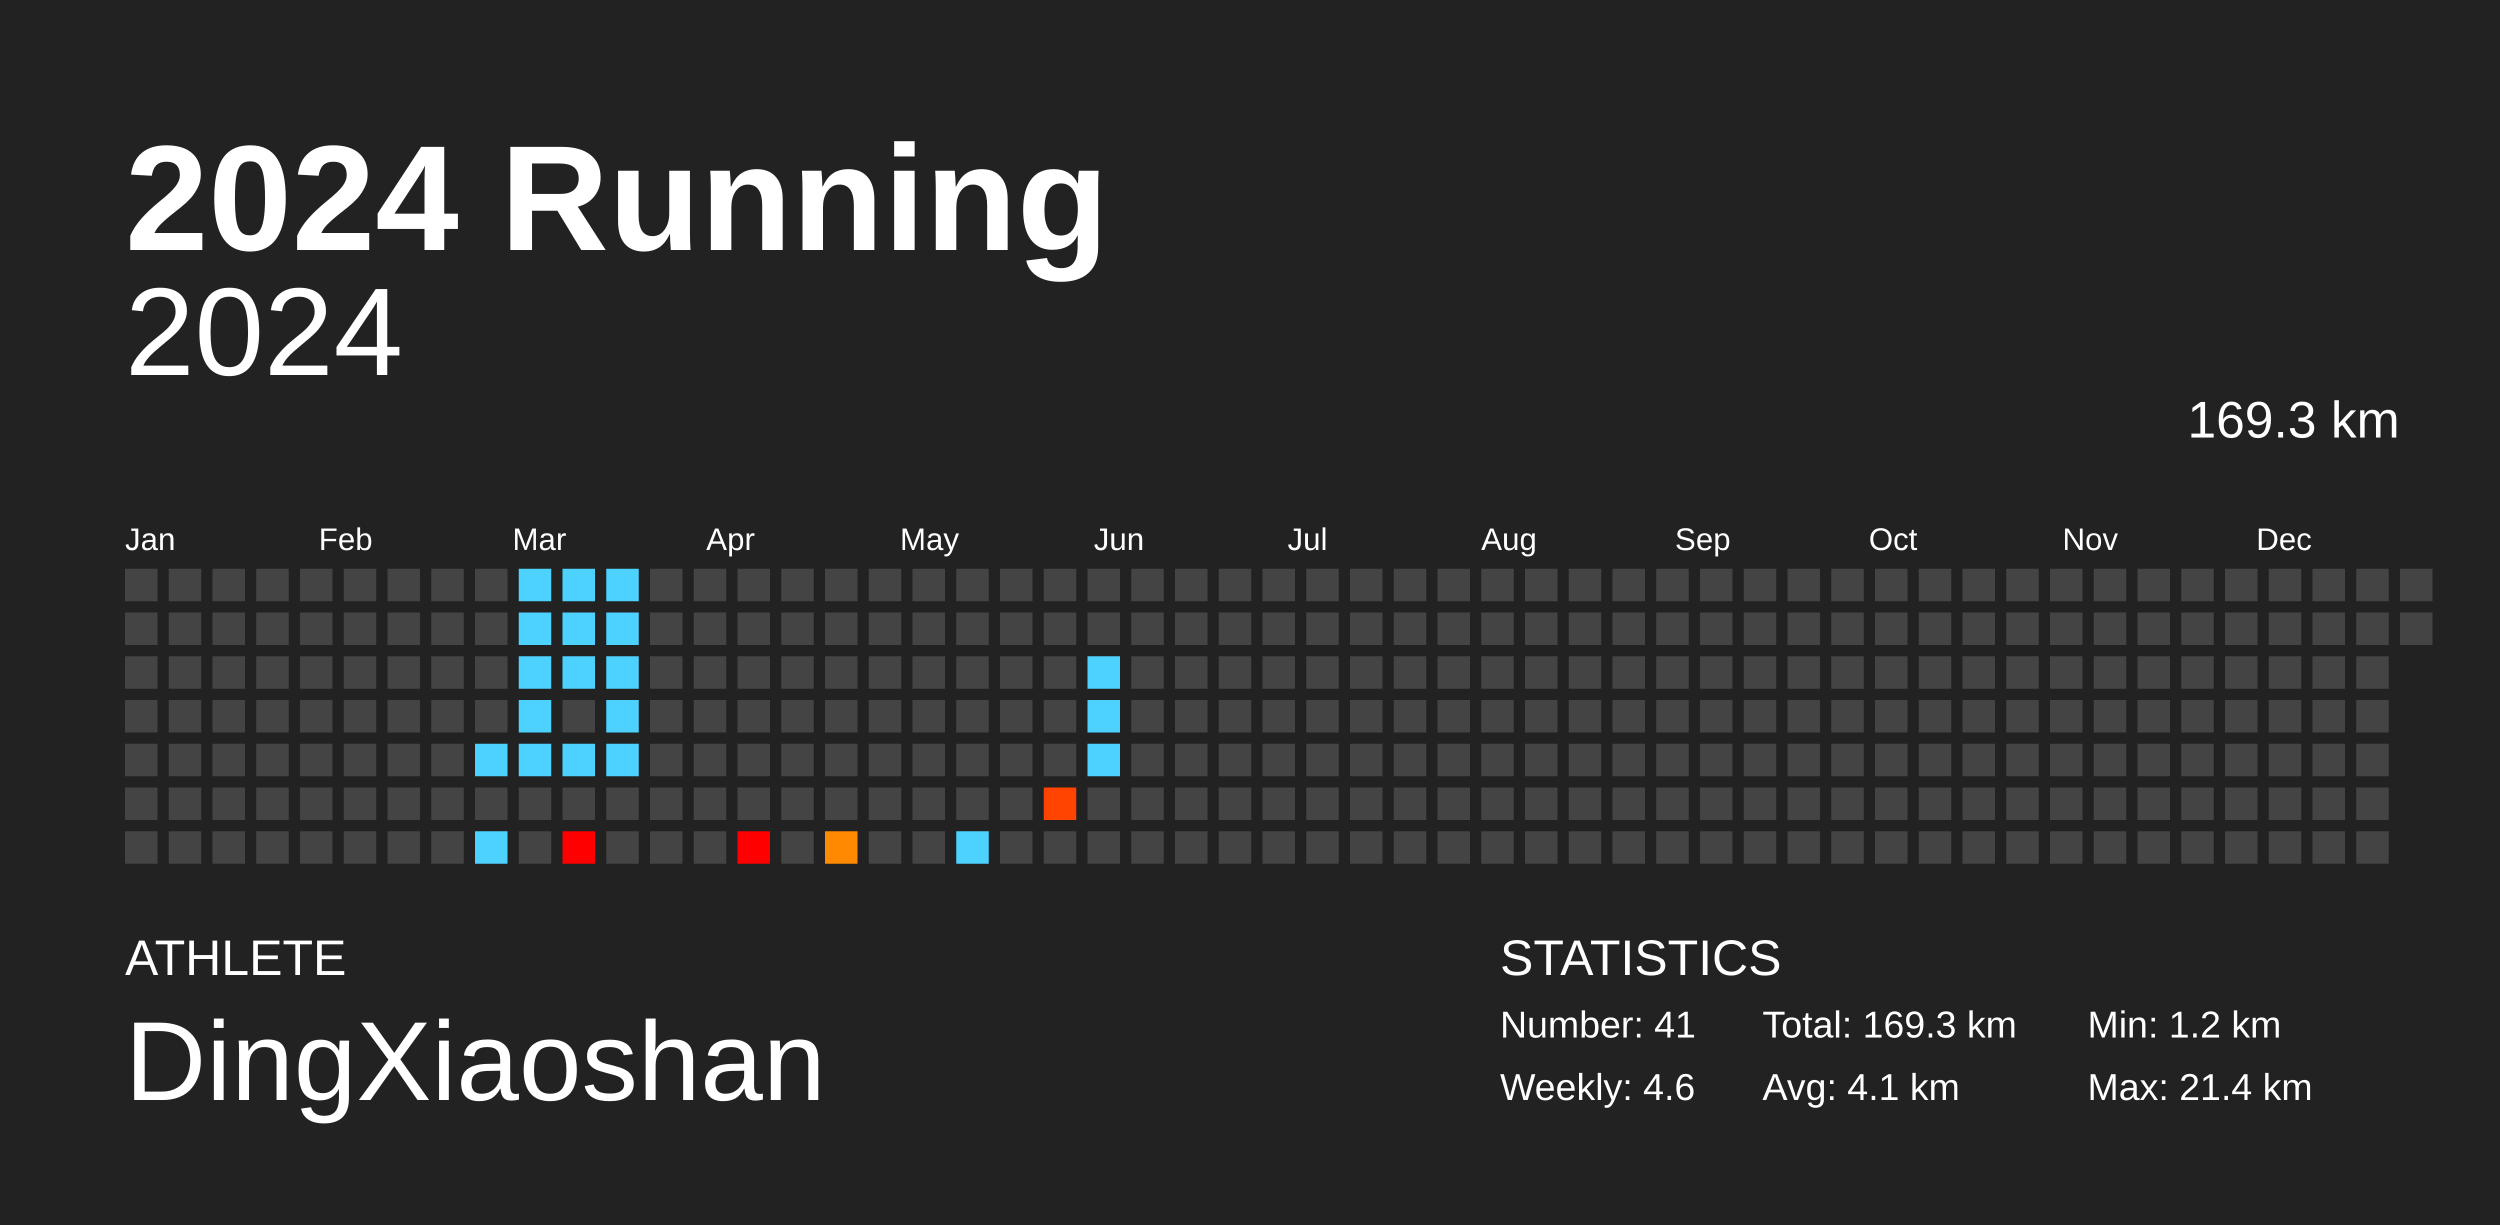
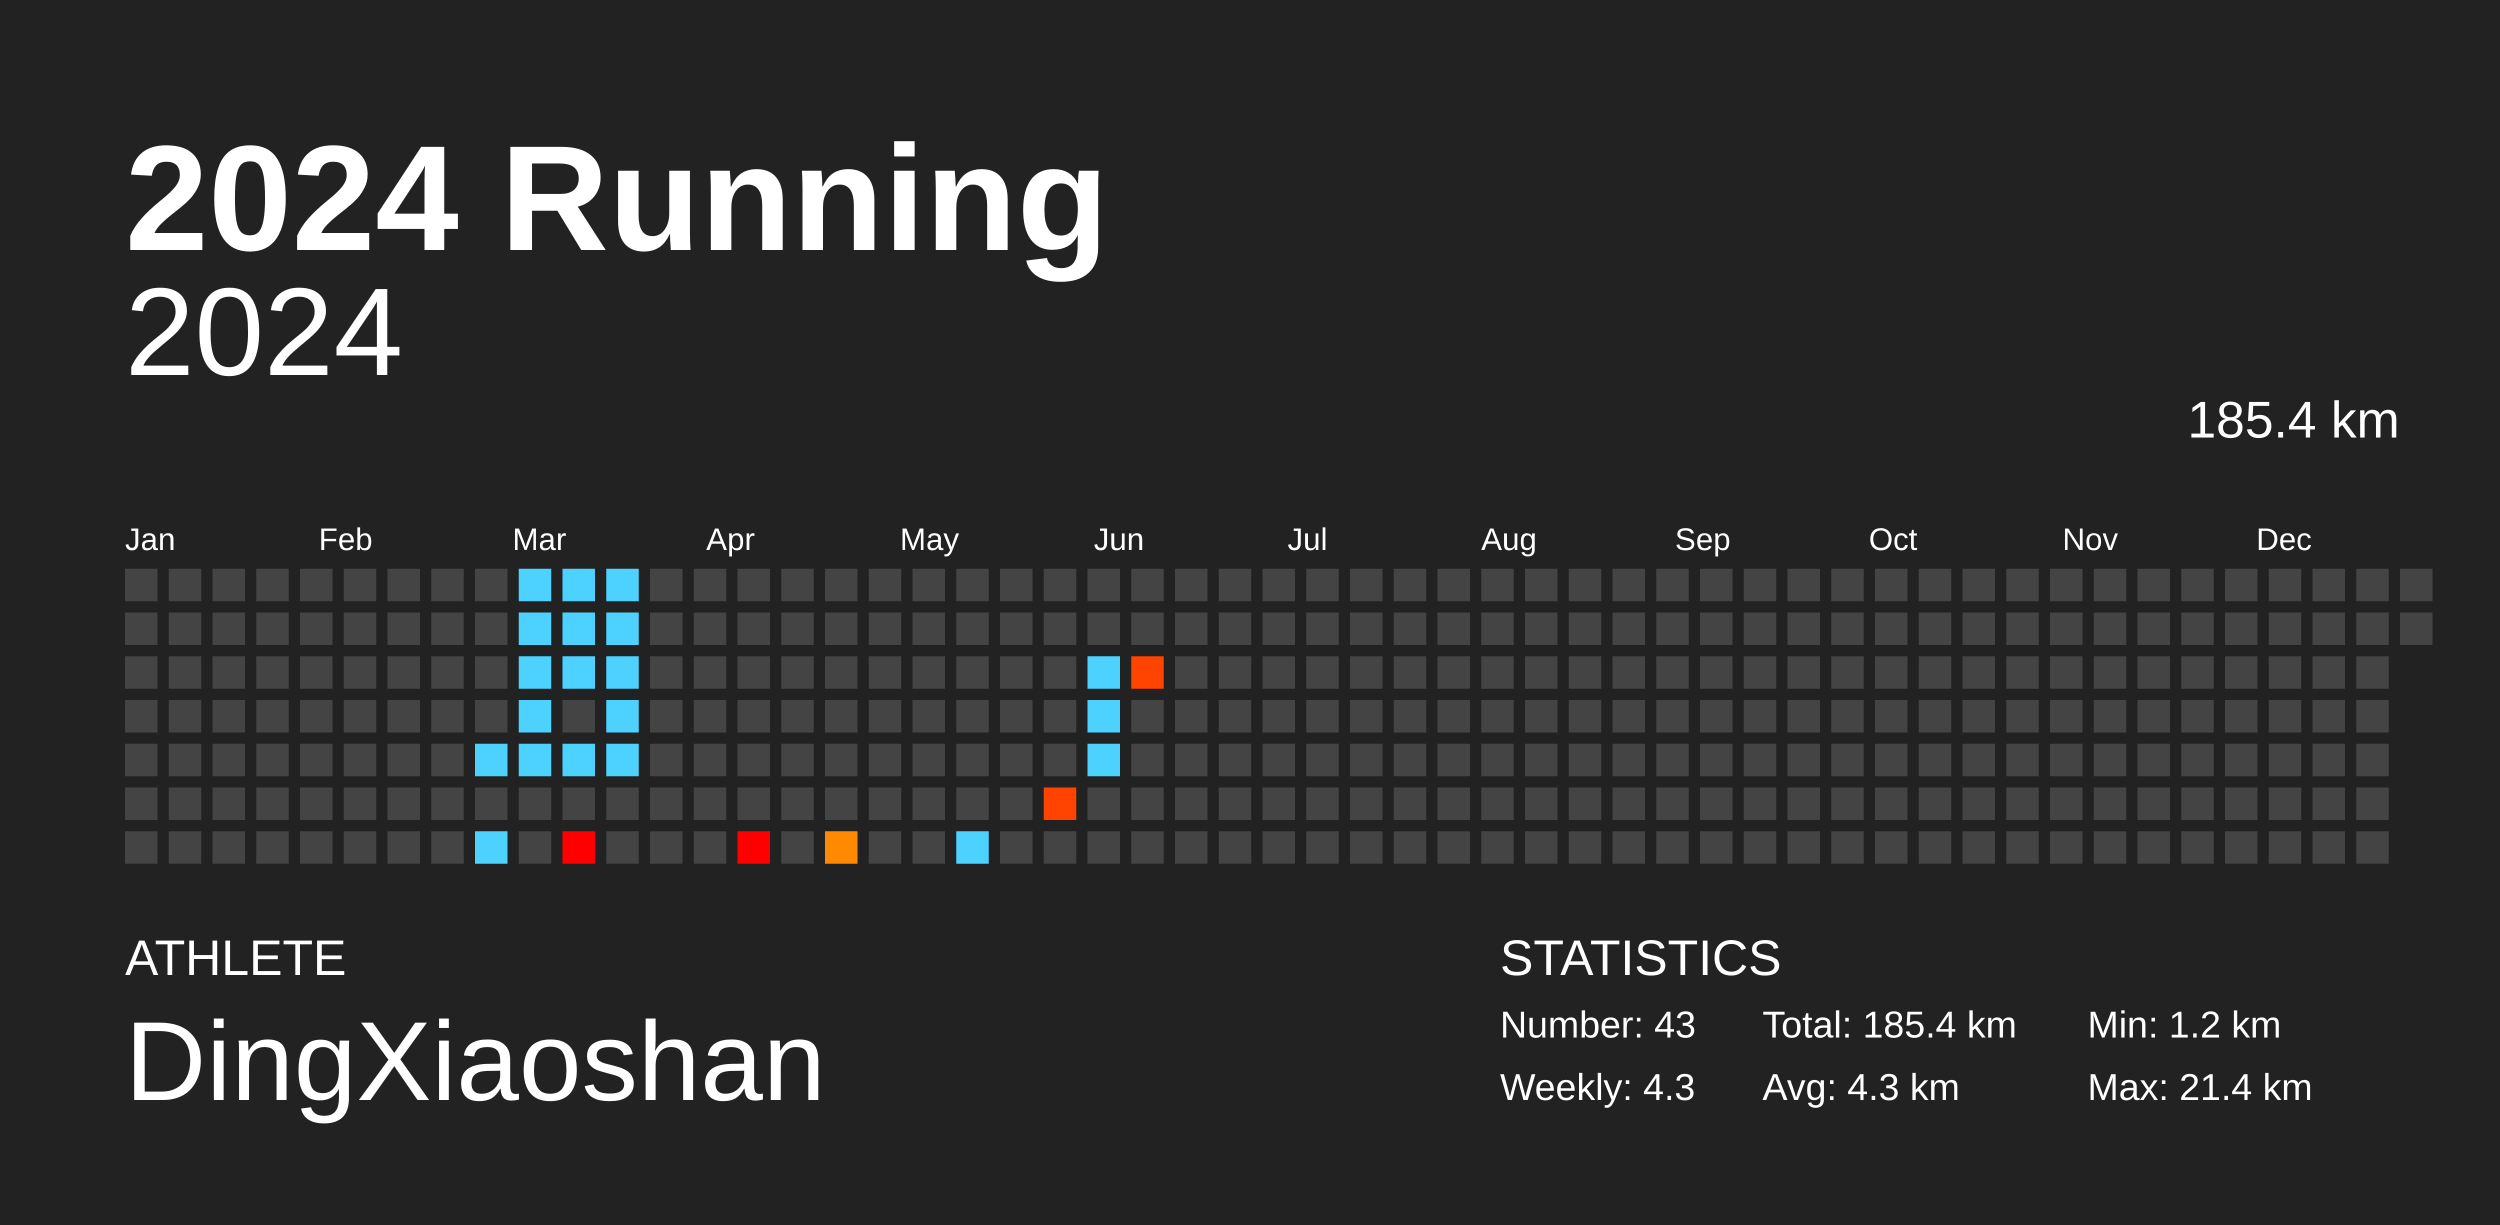
<svg xmlns="http://www.w3.org/2000/svg" baseProfile="full" height="98mm" version="1.1" viewBox="0,0,200,98" width="200mm">
  <defs />
  <rect fill="#222222" height="98" width="200" x="0" y="0" />
  <text fill="#FFFFFF" style="font-size:12px; font-family:Arial; font-weight:bold;" x="10" y="20">2024 Running</text>
  <text fill="#FFFFFF" style="font-size:4px; font-family:Arial" x="10" y="78">ATHLETE</text>
  <text fill="#FFFFFF" style="font-size:9px; font-family:Arial" x="10" y="88">DingXiaoshan</text>
  <text fill="#FFFFFF" style="font-size:4px; font-family:Arial" x="120" y="78">STATISTICS</text>
-   <text fill="#FFFFFF" style="font-size:3px; font-family:Arial" x="120" y="83">Number: 41</text>
-   <text fill="#FFFFFF" style="font-size:3px; font-family:Arial" x="120" y="88">Weekly: 4.6</text>
-   <text fill="#FFFFFF" style="font-size:3px; font-family:Arial" x="141" y="83">Total: 169.3 km</text>
-   <text fill="#FFFFFF" style="font-size:3px; font-family:Arial" x="141" y="88">Avg: 4.1 km</text>
+   <text fill="#FFFFFF" style="font-size:3px; font-family:Arial" x="120" y="83">Number: 43</text>
+   <text fill="#FFFFFF" style="font-size:3px; font-family:Arial" x="120" y="88">Weekly: 4.3</text>
+   <text fill="#FFFFFF" style="font-size:3px; font-family:Arial" x="141" y="83">Total: 185.4 km</text>
+   <text fill="#FFFFFF" style="font-size:3px; font-family:Arial" x="141" y="88">Avg: 4.3 km</text>
  <text fill="#FFFFFF" style="font-size:3px; font-family:Arial" x="167" y="83">Min: 1.2 km</text>
  <text fill="#FFFFFF" style="font-size:3px; font-family:Arial" x="167" y="88">Max: 21.4 km</text>
  <text alignment-baseline="hanging" fill="#FFFFFF" style="font-size:10.0px; font-family:Arial;" x="10" y="30">2024</text>
-   <text alignment-baseline="hanging" fill="#FFFFFF" style="font-size:4.125px; font-family:Arial;" x="175" y="35">169.3 km</text>
+   <text alignment-baseline="hanging" fill="#FFFFFF" style="font-size:4.125px; font-family:Arial;" x="175" y="35">185.4 km</text>
  <text fill="#FFFFFF" style="font-size:2.5px; font-family:Arial" x="10.0" y="44">Jan</text>
  <text fill="#FFFFFF" style="font-size:2.5px; font-family:Arial" x="25.5" y="44">Feb</text>
  <text fill="#FFFFFF" style="font-size:2.5px; font-family:Arial" x="41.0" y="44">Mar</text>
  <text fill="#FFFFFF" style="font-size:2.5px; font-family:Arial" x="56.5" y="44">Apr</text>
  <text fill="#FFFFFF" style="font-size:2.5px; font-family:Arial" x="72.0" y="44">May</text>
  <text fill="#FFFFFF" style="font-size:2.5px; font-family:Arial" x="87.5" y="44">Jun</text>
  <text fill="#FFFFFF" style="font-size:2.5px; font-family:Arial" x="103.0" y="44">Jul</text>
  <text fill="#FFFFFF" style="font-size:2.5px; font-family:Arial" x="118.5" y="44">Aug</text>
  <text fill="#FFFFFF" style="font-size:2.5px; font-family:Arial" x="134.0" y="44">Sep</text>
  <text fill="#FFFFFF" style="font-size:2.5px; font-family:Arial" x="149.5" y="44">Oct</text>
  <text fill="#FFFFFF" style="font-size:2.5px; font-family:Arial" x="165.0" y="44">Nov</text>
  <text fill="#FFFFFF" style="font-size:2.5px; font-family:Arial" x="180.5" y="44">Dec</text>
  <rect fill="#444444" height="2.6" width="2.6" x="10.0" y="45.5" />
  <rect fill="#444444" height="2.6" width="2.6" x="10.0" y="49.0" />
  <rect fill="#444444" height="2.6" width="2.6" x="10.0" y="52.5" />
  <rect fill="#444444" height="2.6" width="2.6" x="10.0" y="56.0" />
  <rect fill="#444444" height="2.6" width="2.6" x="10.0" y="59.5" />
  <rect fill="#444444" height="2.6" width="2.6" x="10.0" y="63.0" />
  <rect fill="#444444" height="2.6" width="2.6" x="10.0" y="66.5" />
  <rect fill="#444444" height="2.6" width="2.6" x="13.5" y="45.5" />
  <rect fill="#444444" height="2.6" width="2.6" x="13.5" y="49.0" />
  <rect fill="#444444" height="2.6" width="2.6" x="13.5" y="52.5" />
  <rect fill="#444444" height="2.6" width="2.6" x="13.5" y="56.0" />
  <rect fill="#444444" height="2.6" width="2.6" x="13.5" y="59.5" />
  <rect fill="#444444" height="2.6" width="2.6" x="13.5" y="63.0" />
  <rect fill="#444444" height="2.6" width="2.6" x="13.5" y="66.5" />
  <rect fill="#444444" height="2.6" width="2.6" x="17.0" y="45.5" />
  <rect fill="#444444" height="2.6" width="2.6" x="17.0" y="49.0" />
  <rect fill="#444444" height="2.6" width="2.6" x="17.0" y="52.5" />
  <rect fill="#444444" height="2.6" width="2.6" x="17.0" y="56.0" />
  <rect fill="#444444" height="2.6" width="2.6" x="17.0" y="59.5" />
  <rect fill="#444444" height="2.6" width="2.6" x="17.0" y="63.0" />
  <rect fill="#444444" height="2.6" width="2.6" x="17.0" y="66.5" />
  <rect fill="#444444" height="2.6" width="2.6" x="20.5" y="45.5" />
  <rect fill="#444444" height="2.6" width="2.6" x="20.5" y="49.0" />
  <rect fill="#444444" height="2.6" width="2.6" x="20.5" y="52.5" />
  <rect fill="#444444" height="2.6" width="2.6" x="20.5" y="56.0" />
  <rect fill="#444444" height="2.6" width="2.6" x="20.5" y="59.5" />
  <rect fill="#444444" height="2.6" width="2.6" x="20.5" y="63.0" />
  <rect fill="#444444" height="2.6" width="2.6" x="20.5" y="66.5" />
  <rect fill="#444444" height="2.6" width="2.6" x="24.0" y="45.5" />
  <rect fill="#444444" height="2.6" width="2.6" x="24.0" y="49.0" />
  <rect fill="#444444" height="2.6" width="2.6" x="24.0" y="52.5" />
  <rect fill="#444444" height="2.6" width="2.6" x="24.0" y="56.0" />
  <rect fill="#444444" height="2.6" width="2.6" x="24.0" y="59.5" />
  <rect fill="#444444" height="2.6" width="2.6" x="24.0" y="63.0" />
  <rect fill="#444444" height="2.6" width="2.6" x="24.0" y="66.5" />
  <rect fill="#444444" height="2.6" width="2.6" x="27.5" y="45.5" />
  <rect fill="#444444" height="2.6" width="2.6" x="27.5" y="49.0" />
  <rect fill="#444444" height="2.6" width="2.6" x="27.5" y="52.5" />
  <rect fill="#444444" height="2.6" width="2.6" x="27.5" y="56.0" />
  <rect fill="#444444" height="2.6" width="2.6" x="27.5" y="59.5" />
  <rect fill="#444444" height="2.6" width="2.6" x="27.5" y="63.0" />
  <rect fill="#444444" height="2.6" width="2.6" x="27.5" y="66.5" />
  <rect fill="#444444" height="2.6" width="2.6" x="31.0" y="45.5" />
  <rect fill="#444444" height="2.6" width="2.6" x="31.0" y="49.0" />
  <rect fill="#444444" height="2.6" width="2.6" x="31.0" y="52.5" />
  <rect fill="#444444" height="2.6" width="2.6" x="31.0" y="56.0" />
  <rect fill="#444444" height="2.6" width="2.6" x="31.0" y="59.5" />
  <rect fill="#444444" height="2.6" width="2.6" x="31.0" y="63.0" />
  <rect fill="#444444" height="2.6" width="2.6" x="31.0" y="66.5" />
  <rect fill="#444444" height="2.6" width="2.6" x="34.5" y="45.5" />
  <rect fill="#444444" height="2.6" width="2.6" x="34.5" y="49.0" />
  <rect fill="#444444" height="2.6" width="2.6" x="34.5" y="52.5" />
  <rect fill="#444444" height="2.6" width="2.6" x="34.5" y="56.0" />
  <rect fill="#444444" height="2.6" width="2.6" x="34.5" y="59.5" />
  <rect fill="#444444" height="2.6" width="2.6" x="34.5" y="63.0" />
  <rect fill="#444444" height="2.6" width="2.6" x="34.5" y="66.5" />
  <rect fill="#444444" height="2.6" width="2.6" x="38.0" y="45.5" />
  <rect fill="#444444" height="2.6" width="2.6" x="38.0" y="49.0" />
  <rect fill="#444444" height="2.6" width="2.6" x="38.0" y="52.5" />
  <rect fill="#444444" height="2.6" width="2.6" x="38.0" y="56.0" />
  <rect fill="#4dd2ff" height="2.6" width="2.6" x="38.0" y="59.5" />
  <rect fill="#444444" height="2.6" width="2.6" x="38.0" y="63.0" />
  <rect fill="#4dd2ff" height="2.6" width="2.6" x="38.0" y="66.5" />
  <rect fill="#4dd2ff" height="2.6" width="2.6" x="41.5" y="45.5" />
  <rect fill="#4dd2ff" height="2.6" width="2.6" x="41.5" y="49.0" />
  <rect fill="#4dd2ff" height="2.6" width="2.6" x="41.5" y="52.5" />
  <rect fill="#4dd2ff" height="2.6" width="2.6" x="41.5" y="56.0" />
  <rect fill="#4dd2ff" height="2.6" width="2.6" x="41.5" y="59.5" />
  <rect fill="#444444" height="2.6" width="2.6" x="41.5" y="63.0" />
  <rect fill="#444444" height="2.6" width="2.6" x="41.5" y="66.5" />
  <rect fill="#4dd2ff" height="2.6" width="2.6" x="45.0" y="45.5" />
  <rect fill="#4dd2ff" height="2.6" width="2.6" x="45.0" y="49.0" />
  <rect fill="#4dd2ff" height="2.6" width="2.6" x="45.0" y="52.5" />
  <rect fill="#444444" height="2.6" width="2.6" x="45.0" y="56.0" />
  <rect fill="#4dd2ff" height="2.6" width="2.6" x="45.0" y="59.5" />
  <rect fill="#444444" height="2.6" width="2.6" x="45.0" y="63.0" />
  <rect fill="red" height="2.6" width="2.6" x="45.0" y="66.5" />
  <rect fill="#4dd2ff" height="2.6" width="2.6" x="48.5" y="45.5" />
  <rect fill="#4dd2ff" height="2.6" width="2.6" x="48.5" y="49.0" />
  <rect fill="#4dd2ff" height="2.6" width="2.6" x="48.5" y="52.5" />
  <rect fill="#4dd2ff" height="2.6" width="2.6" x="48.5" y="56.0" />
  <rect fill="#4dd2ff" height="2.6" width="2.6" x="48.5" y="59.5" />
  <rect fill="#444444" height="2.6" width="2.6" x="48.5" y="63.0" />
  <rect fill="#444444" height="2.6" width="2.6" x="48.5" y="66.5" />
  <rect fill="#444444" height="2.6" width="2.6" x="52.0" y="45.5" />
  <rect fill="#444444" height="2.6" width="2.6" x="52.0" y="49.0" />
  <rect fill="#444444" height="2.6" width="2.6" x="52.0" y="52.5" />
  <rect fill="#444444" height="2.6" width="2.6" x="52.0" y="56.0" />
  <rect fill="#444444" height="2.6" width="2.6" x="52.0" y="59.5" />
  <rect fill="#444444" height="2.6" width="2.6" x="52.0" y="63.0" />
  <rect fill="#444444" height="2.6" width="2.6" x="52.0" y="66.5" />
  <rect fill="#444444" height="2.6" width="2.6" x="55.5" y="45.5" />
  <rect fill="#444444" height="2.6" width="2.6" x="55.5" y="49.0" />
  <rect fill="#444444" height="2.6" width="2.6" x="55.5" y="52.5" />
  <rect fill="#444444" height="2.6" width="2.6" x="55.5" y="56.0" />
  <rect fill="#444444" height="2.6" width="2.6" x="55.5" y="59.5" />
  <rect fill="#444444" height="2.6" width="2.6" x="55.5" y="63.0" />
  <rect fill="#444444" height="2.6" width="2.6" x="55.5" y="66.5" />
  <rect fill="#444444" height="2.6" width="2.6" x="59.0" y="45.5" />
  <rect fill="#444444" height="2.6" width="2.6" x="59.0" y="49.0" />
  <rect fill="#444444" height="2.6" width="2.6" x="59.0" y="52.5" />
  <rect fill="#444444" height="2.6" width="2.6" x="59.0" y="56.0" />
  <rect fill="#444444" height="2.6" width="2.6" x="59.0" y="59.5" />
  <rect fill="#444444" height="2.6" width="2.6" x="59.0" y="63.0" />
  <rect fill="red" height="2.6" width="2.6" x="59.0" y="66.5" />
  <rect fill="#444444" height="2.6" width="2.6" x="62.5" y="45.5" />
  <rect fill="#444444" height="2.6" width="2.6" x="62.5" y="49.0" />
  <rect fill="#444444" height="2.6" width="2.6" x="62.5" y="52.5" />
  <rect fill="#444444" height="2.6" width="2.6" x="62.5" y="56.0" />
  <rect fill="#444444" height="2.6" width="2.6" x="62.5" y="59.5" />
  <rect fill="#444444" height="2.6" width="2.6" x="62.5" y="63.0" />
  <rect fill="#444444" height="2.6" width="2.6" x="62.5" y="66.5" />
  <rect fill="#444444" height="2.6" width="2.6" x="66.0" y="45.5" />
  <rect fill="#444444" height="2.6" width="2.6" x="66.0" y="49.0" />
  <rect fill="#444444" height="2.6" width="2.6" x="66.0" y="52.5" />
  <rect fill="#444444" height="2.6" width="2.6" x="66.0" y="56.0" />
  <rect fill="#444444" height="2.6" width="2.6" x="66.0" y="59.5" />
  <rect fill="#444444" height="2.6" width="2.6" x="66.0" y="63.0" />
  <rect fill="#ff8900" height="2.6" width="2.6" x="66.0" y="66.5" />
  <rect fill="#444444" height="2.6" width="2.6" x="69.5" y="45.5" />
  <rect fill="#444444" height="2.6" width="2.6" x="69.5" y="49.0" />
  <rect fill="#444444" height="2.6" width="2.6" x="69.5" y="52.5" />
  <rect fill="#444444" height="2.6" width="2.6" x="69.5" y="56.0" />
  <rect fill="#444444" height="2.6" width="2.6" x="69.5" y="59.5" />
  <rect fill="#444444" height="2.6" width="2.6" x="69.5" y="63.0" />
  <rect fill="#444444" height="2.6" width="2.6" x="69.5" y="66.5" />
  <rect fill="#444444" height="2.6" width="2.6" x="73.0" y="45.5" />
  <rect fill="#444444" height="2.6" width="2.6" x="73.0" y="49.0" />
  <rect fill="#444444" height="2.6" width="2.6" x="73.0" y="52.5" />
  <rect fill="#444444" height="2.6" width="2.6" x="73.0" y="56.0" />
  <rect fill="#444444" height="2.6" width="2.6" x="73.0" y="59.5" />
  <rect fill="#444444" height="2.6" width="2.6" x="73.0" y="63.0" />
  <rect fill="#444444" height="2.6" width="2.6" x="73.0" y="66.5" />
  <rect fill="#444444" height="2.6" width="2.6" x="76.5" y="45.5" />
  <rect fill="#444444" height="2.6" width="2.6" x="76.5" y="49.0" />
  <rect fill="#444444" height="2.6" width="2.6" x="76.5" y="52.5" />
  <rect fill="#444444" height="2.6" width="2.6" x="76.5" y="56.0" />
  <rect fill="#444444" height="2.6" width="2.6" x="76.5" y="59.5" />
  <rect fill="#444444" height="2.6" width="2.6" x="76.5" y="63.0" />
  <rect fill="#4dd2ff" height="2.6" width="2.6" x="76.5" y="66.5" />
  <rect fill="#444444" height="2.6" width="2.6" x="80.0" y="45.5" />
  <rect fill="#444444" height="2.6" width="2.6" x="80.0" y="49.0" />
  <rect fill="#444444" height="2.6" width="2.6" x="80.0" y="52.5" />
  <rect fill="#444444" height="2.6" width="2.6" x="80.0" y="56.0" />
  <rect fill="#444444" height="2.6" width="2.6" x="80.0" y="59.5" />
  <rect fill="#444444" height="2.6" width="2.6" x="80.0" y="63.0" />
  <rect fill="#444444" height="2.6" width="2.6" x="80.0" y="66.5" />
  <rect fill="#444444" height="2.6" width="2.6" x="83.5" y="45.5" />
  <rect fill="#444444" height="2.6" width="2.6" x="83.5" y="49.0" />
  <rect fill="#444444" height="2.6" width="2.6" x="83.5" y="52.5" />
  <rect fill="#444444" height="2.6" width="2.6" x="83.5" y="56.0" />
  <rect fill="#444444" height="2.6" width="2.6" x="83.5" y="59.5" />
  <rect fill="#ff4300" height="2.6" width="2.6" x="83.5" y="63.0" />
  <rect fill="#444444" height="2.6" width="2.6" x="83.5" y="66.5" />
  <rect fill="#444444" height="2.6" width="2.6" x="87.0" y="45.5" />
  <rect fill="#444444" height="2.6" width="2.6" x="87.0" y="49.0" />
  <rect fill="#4dd2ff" height="2.6" width="2.6" x="87.0" y="52.5" />
  <rect fill="#4dd2ff" height="2.6" width="2.6" x="87.0" y="56.0" />
  <rect fill="#4dd2ff" height="2.6" width="2.6" x="87.0" y="59.5" />
  <rect fill="#444444" height="2.6" width="2.6" x="87.0" y="63.0" />
  <rect fill="#444444" height="2.6" width="2.6" x="87.0" y="66.5" />
  <rect fill="#444444" height="2.6" width="2.6" x="90.5" y="45.5" />
  <rect fill="#444444" height="2.6" width="2.6" x="90.5" y="49.0" />
-   <rect fill="#444444" height="2.6" width="2.6" x="90.5" y="52.5" />
+   <rect fill="#ff4300" height="2.6" width="2.6" x="90.5" y="52.5" />
  <rect fill="#444444" height="2.6" width="2.6" x="90.5" y="56.0" />
  <rect fill="#444444" height="2.6" width="2.6" x="90.5" y="59.5" />
  <rect fill="#444444" height="2.6" width="2.6" x="90.5" y="63.0" />
  <rect fill="#444444" height="2.6" width="2.6" x="90.5" y="66.5" />
  <rect fill="#444444" height="2.6" width="2.6" x="94.0" y="45.5" />
  <rect fill="#444444" height="2.6" width="2.6" x="94.0" y="49.0" />
  <rect fill="#444444" height="2.6" width="2.6" x="94.0" y="52.5" />
  <rect fill="#444444" height="2.6" width="2.6" x="94.0" y="56.0" />
  <rect fill="#444444" height="2.6" width="2.6" x="94.0" y="59.5" />
  <rect fill="#444444" height="2.6" width="2.6" x="94.0" y="63.0" />
  <rect fill="#444444" height="2.6" width="2.6" x="94.0" y="66.5" />
  <rect fill="#444444" height="2.6" width="2.6" x="97.5" y="45.5" />
  <rect fill="#444444" height="2.6" width="2.6" x="97.5" y="49.0" />
  <rect fill="#444444" height="2.6" width="2.6" x="97.5" y="52.5" />
  <rect fill="#444444" height="2.6" width="2.6" x="97.5" y="56.0" />
  <rect fill="#444444" height="2.6" width="2.6" x="97.5" y="59.5" />
  <rect fill="#444444" height="2.6" width="2.6" x="97.5" y="63.0" />
  <rect fill="#444444" height="2.6" width="2.6" x="97.5" y="66.5" />
  <rect fill="#444444" height="2.6" width="2.6" x="101.0" y="45.5" />
  <rect fill="#444444" height="2.6" width="2.6" x="101.0" y="49.0" />
  <rect fill="#444444" height="2.6" width="2.6" x="101.0" y="52.5" />
  <rect fill="#444444" height="2.6" width="2.6" x="101.0" y="56.0" />
  <rect fill="#444444" height="2.6" width="2.6" x="101.0" y="59.5" />
  <rect fill="#444444" height="2.6" width="2.6" x="101.0" y="63.0" />
  <rect fill="#444444" height="2.6" width="2.6" x="101.0" y="66.5" />
  <rect fill="#444444" height="2.6" width="2.6" x="104.5" y="45.5" />
  <rect fill="#444444" height="2.6" width="2.6" x="104.5" y="49.0" />
  <rect fill="#444444" height="2.6" width="2.6" x="104.5" y="52.5" />
  <rect fill="#444444" height="2.6" width="2.6" x="104.5" y="56.0" />
  <rect fill="#444444" height="2.6" width="2.6" x="104.5" y="59.5" />
  <rect fill="#444444" height="2.6" width="2.6" x="104.5" y="63.0" />
  <rect fill="#444444" height="2.6" width="2.6" x="104.5" y="66.5" />
  <rect fill="#444444" height="2.6" width="2.6" x="108.0" y="45.5" />
  <rect fill="#444444" height="2.6" width="2.6" x="108.0" y="49.0" />
  <rect fill="#444444" height="2.6" width="2.6" x="108.0" y="52.5" />
  <rect fill="#444444" height="2.6" width="2.6" x="108.0" y="56.0" />
  <rect fill="#444444" height="2.6" width="2.6" x="108.0" y="59.5" />
  <rect fill="#444444" height="2.6" width="2.6" x="108.0" y="63.0" />
  <rect fill="#444444" height="2.6" width="2.6" x="108.0" y="66.5" />
  <rect fill="#444444" height="2.6" width="2.6" x="111.5" y="45.5" />
  <rect fill="#444444" height="2.6" width="2.6" x="111.5" y="49.0" />
  <rect fill="#444444" height="2.6" width="2.6" x="111.5" y="52.5" />
  <rect fill="#444444" height="2.6" width="2.6" x="111.5" y="56.0" />
  <rect fill="#444444" height="2.6" width="2.6" x="111.5" y="59.5" />
  <rect fill="#444444" height="2.6" width="2.6" x="111.5" y="63.0" />
  <rect fill="#444444" height="2.6" width="2.6" x="111.5" y="66.5" />
  <rect fill="#444444" height="2.6" width="2.6" x="115.0" y="45.5" />
  <rect fill="#444444" height="2.6" width="2.6" x="115.0" y="49.0" />
  <rect fill="#444444" height="2.6" width="2.6" x="115.0" y="52.5" />
  <rect fill="#444444" height="2.6" width="2.6" x="115.0" y="56.0" />
  <rect fill="#444444" height="2.6" width="2.6" x="115.0" y="59.5" />
  <rect fill="#444444" height="2.6" width="2.6" x="115.0" y="63.0" />
  <rect fill="#444444" height="2.6" width="2.6" x="115.0" y="66.5" />
  <rect fill="#444444" height="2.6" width="2.6" x="118.5" y="45.5" />
  <rect fill="#444444" height="2.6" width="2.6" x="118.5" y="49.0" />
  <rect fill="#444444" height="2.6" width="2.6" x="118.5" y="52.5" />
  <rect fill="#444444" height="2.6" width="2.6" x="118.5" y="56.0" />
  <rect fill="#444444" height="2.6" width="2.6" x="118.5" y="59.5" />
  <rect fill="#444444" height="2.6" width="2.6" x="118.5" y="63.0" />
  <rect fill="#444444" height="2.6" width="2.6" x="118.5" y="66.5" />
  <rect fill="#444444" height="2.6" width="2.6" x="122.0" y="45.5" />
  <rect fill="#444444" height="2.6" width="2.6" x="122.0" y="49.0" />
  <rect fill="#444444" height="2.6" width="2.6" x="122.0" y="52.5" />
  <rect fill="#444444" height="2.6" width="2.6" x="122.0" y="56.0" />
  <rect fill="#444444" height="2.6" width="2.6" x="122.0" y="59.5" />
  <rect fill="#444444" height="2.6" width="2.6" x="122.0" y="63.0" />
  <rect fill="#444444" height="2.6" width="2.6" x="122.0" y="66.5" />
  <rect fill="#444444" height="2.6" width="2.6" x="125.5" y="45.5" />
  <rect fill="#444444" height="2.6" width="2.6" x="125.5" y="49.0" />
  <rect fill="#444444" height="2.6" width="2.6" x="125.5" y="52.5" />
  <rect fill="#444444" height="2.6" width="2.6" x="125.5" y="56.0" />
  <rect fill="#444444" height="2.6" width="2.6" x="125.5" y="59.5" />
  <rect fill="#444444" height="2.6" width="2.6" x="125.5" y="63.0" />
  <rect fill="#444444" height="2.6" width="2.6" x="125.5" y="66.5" />
  <rect fill="#444444" height="2.6" width="2.6" x="129.0" y="45.5" />
  <rect fill="#444444" height="2.6" width="2.6" x="129.0" y="49.0" />
  <rect fill="#444444" height="2.6" width="2.6" x="129.0" y="52.5" />
  <rect fill="#444444" height="2.6" width="2.6" x="129.0" y="56.0" />
  <rect fill="#444444" height="2.6" width="2.6" x="129.0" y="59.5" />
  <rect fill="#444444" height="2.6" width="2.6" x="129.0" y="63.0" />
  <rect fill="#444444" height="2.6" width="2.6" x="129.0" y="66.5" />
  <rect fill="#444444" height="2.6" width="2.6" x="132.5" y="45.5" />
  <rect fill="#444444" height="2.6" width="2.6" x="132.5" y="49.0" />
  <rect fill="#444444" height="2.6" width="2.6" x="132.5" y="52.5" />
  <rect fill="#444444" height="2.6" width="2.6" x="132.5" y="56.0" />
  <rect fill="#444444" height="2.6" width="2.6" x="132.5" y="59.5" />
  <rect fill="#444444" height="2.6" width="2.6" x="132.5" y="63.0" />
  <rect fill="#444444" height="2.6" width="2.6" x="132.5" y="66.5" />
  <rect fill="#444444" height="2.6" width="2.6" x="136.0" y="45.5" />
  <rect fill="#444444" height="2.6" width="2.6" x="136.0" y="49.0" />
  <rect fill="#444444" height="2.6" width="2.6" x="136.0" y="52.5" />
  <rect fill="#444444" height="2.6" width="2.6" x="136.0" y="56.0" />
  <rect fill="#444444" height="2.6" width="2.6" x="136.0" y="59.5" />
  <rect fill="#444444" height="2.6" width="2.6" x="136.0" y="63.0" />
  <rect fill="#444444" height="2.6" width="2.6" x="136.0" y="66.5" />
  <rect fill="#444444" height="2.6" width="2.6" x="139.5" y="45.5" />
  <rect fill="#444444" height="2.6" width="2.6" x="139.5" y="49.0" />
  <rect fill="#444444" height="2.6" width="2.6" x="139.5" y="52.5" />
  <rect fill="#444444" height="2.6" width="2.6" x="139.5" y="56.0" />
  <rect fill="#444444" height="2.6" width="2.6" x="139.5" y="59.5" />
  <rect fill="#444444" height="2.6" width="2.6" x="139.5" y="63.0" />
  <rect fill="#444444" height="2.6" width="2.6" x="139.5" y="66.5" />
  <rect fill="#444444" height="2.6" width="2.6" x="143.0" y="45.5" />
  <rect fill="#444444" height="2.6" width="2.6" x="143.0" y="49.0" />
  <rect fill="#444444" height="2.6" width="2.6" x="143.0" y="52.5" />
  <rect fill="#444444" height="2.6" width="2.6" x="143.0" y="56.0" />
  <rect fill="#444444" height="2.6" width="2.6" x="143.0" y="59.5" />
  <rect fill="#444444" height="2.6" width="2.6" x="143.0" y="63.0" />
  <rect fill="#444444" height="2.6" width="2.6" x="143.0" y="66.5" />
  <rect fill="#444444" height="2.6" width="2.6" x="146.5" y="45.5" />
  <rect fill="#444444" height="2.6" width="2.6" x="146.5" y="49.0" />
  <rect fill="#444444" height="2.6" width="2.6" x="146.5" y="52.5" />
  <rect fill="#444444" height="2.6" width="2.6" x="146.5" y="56.0" />
  <rect fill="#444444" height="2.6" width="2.6" x="146.5" y="59.5" />
  <rect fill="#444444" height="2.6" width="2.6" x="146.5" y="63.0" />
  <rect fill="#444444" height="2.6" width="2.6" x="146.5" y="66.5" />
  <rect fill="#444444" height="2.6" width="2.6" x="150.0" y="45.5" />
  <rect fill="#444444" height="2.6" width="2.6" x="150.0" y="49.0" />
  <rect fill="#444444" height="2.6" width="2.6" x="150.0" y="52.5" />
  <rect fill="#444444" height="2.6" width="2.6" x="150.0" y="56.0" />
  <rect fill="#444444" height="2.6" width="2.6" x="150.0" y="59.5" />
  <rect fill="#444444" height="2.6" width="2.6" x="150.0" y="63.0" />
  <rect fill="#444444" height="2.6" width="2.6" x="150.0" y="66.5" />
  <rect fill="#444444" height="2.6" width="2.6" x="153.5" y="45.5" />
  <rect fill="#444444" height="2.6" width="2.6" x="153.5" y="49.0" />
  <rect fill="#444444" height="2.6" width="2.6" x="153.5" y="52.5" />
  <rect fill="#444444" height="2.6" width="2.6" x="153.5" y="56.0" />
  <rect fill="#444444" height="2.6" width="2.6" x="153.5" y="59.5" />
  <rect fill="#444444" height="2.6" width="2.6" x="153.5" y="63.0" />
  <rect fill="#444444" height="2.6" width="2.6" x="153.5" y="66.5" />
  <rect fill="#444444" height="2.6" width="2.6" x="157.0" y="45.5" />
  <rect fill="#444444" height="2.6" width="2.6" x="157.0" y="49.0" />
  <rect fill="#444444" height="2.6" width="2.6" x="157.0" y="52.5" />
  <rect fill="#444444" height="2.6" width="2.6" x="157.0" y="56.0" />
  <rect fill="#444444" height="2.6" width="2.6" x="157.0" y="59.5" />
  <rect fill="#444444" height="2.6" width="2.6" x="157.0" y="63.0" />
  <rect fill="#444444" height="2.6" width="2.6" x="157.0" y="66.5" />
  <rect fill="#444444" height="2.6" width="2.6" x="160.5" y="45.5" />
  <rect fill="#444444" height="2.6" width="2.6" x="160.5" y="49.0" />
  <rect fill="#444444" height="2.6" width="2.6" x="160.5" y="52.5" />
  <rect fill="#444444" height="2.6" width="2.6" x="160.5" y="56.0" />
  <rect fill="#444444" height="2.6" width="2.6" x="160.5" y="59.5" />
  <rect fill="#444444" height="2.6" width="2.6" x="160.5" y="63.0" />
  <rect fill="#444444" height="2.6" width="2.6" x="160.5" y="66.5" />
  <rect fill="#444444" height="2.6" width="2.6" x="164.0" y="45.5" />
  <rect fill="#444444" height="2.6" width="2.6" x="164.0" y="49.0" />
  <rect fill="#444444" height="2.6" width="2.6" x="164.0" y="52.5" />
  <rect fill="#444444" height="2.6" width="2.6" x="164.0" y="56.0" />
  <rect fill="#444444" height="2.6" width="2.6" x="164.0" y="59.5" />
  <rect fill="#444444" height="2.6" width="2.6" x="164.0" y="63.0" />
  <rect fill="#444444" height="2.6" width="2.6" x="164.0" y="66.5" />
  <rect fill="#444444" height="2.6" width="2.6" x="167.5" y="45.5" />
  <rect fill="#444444" height="2.6" width="2.6" x="167.5" y="49.0" />
  <rect fill="#444444" height="2.6" width="2.6" x="167.5" y="52.5" />
  <rect fill="#444444" height="2.6" width="2.6" x="167.5" y="56.0" />
  <rect fill="#444444" height="2.6" width="2.6" x="167.5" y="59.5" />
  <rect fill="#444444" height="2.6" width="2.6" x="167.5" y="63.0" />
  <rect fill="#444444" height="2.6" width="2.6" x="167.5" y="66.5" />
  <rect fill="#444444" height="2.6" width="2.6" x="171.0" y="45.5" />
  <rect fill="#444444" height="2.6" width="2.6" x="171.0" y="49.0" />
  <rect fill="#444444" height="2.6" width="2.6" x="171.0" y="52.5" />
  <rect fill="#444444" height="2.6" width="2.6" x="171.0" y="56.0" />
  <rect fill="#444444" height="2.6" width="2.6" x="171.0" y="59.5" />
  <rect fill="#444444" height="2.6" width="2.6" x="171.0" y="63.0" />
  <rect fill="#444444" height="2.6" width="2.6" x="171.0" y="66.5" />
  <rect fill="#444444" height="2.6" width="2.6" x="174.5" y="45.5" />
  <rect fill="#444444" height="2.6" width="2.6" x="174.5" y="49.0" />
  <rect fill="#444444" height="2.6" width="2.6" x="174.5" y="52.5" />
  <rect fill="#444444" height="2.6" width="2.6" x="174.5" y="56.0" />
  <rect fill="#444444" height="2.6" width="2.6" x="174.5" y="59.5" />
  <rect fill="#444444" height="2.6" width="2.6" x="174.5" y="63.0" />
  <rect fill="#444444" height="2.6" width="2.6" x="174.5" y="66.5" />
  <rect fill="#444444" height="2.6" width="2.6" x="178.0" y="45.5" />
  <rect fill="#444444" height="2.6" width="2.6" x="178.0" y="49.0" />
  <rect fill="#444444" height="2.6" width="2.6" x="178.0" y="52.5" />
  <rect fill="#444444" height="2.6" width="2.6" x="178.0" y="56.0" />
  <rect fill="#444444" height="2.6" width="2.6" x="178.0" y="59.5" />
  <rect fill="#444444" height="2.6" width="2.6" x="178.0" y="63.0" />
  <rect fill="#444444" height="2.6" width="2.6" x="178.0" y="66.5" />
  <rect fill="#444444" height="2.6" width="2.6" x="181.5" y="45.5" />
  <rect fill="#444444" height="2.6" width="2.6" x="181.5" y="49.0" />
  <rect fill="#444444" height="2.6" width="2.6" x="181.5" y="52.5" />
  <rect fill="#444444" height="2.6" width="2.6" x="181.5" y="56.0" />
  <rect fill="#444444" height="2.6" width="2.6" x="181.5" y="59.5" />
  <rect fill="#444444" height="2.6" width="2.6" x="181.5" y="63.0" />
  <rect fill="#444444" height="2.6" width="2.6" x="181.5" y="66.5" />
  <rect fill="#444444" height="2.6" width="2.6" x="185.0" y="45.5" />
  <rect fill="#444444" height="2.6" width="2.6" x="185.0" y="49.0" />
  <rect fill="#444444" height="2.6" width="2.6" x="185.0" y="52.5" />
  <rect fill="#444444" height="2.6" width="2.6" x="185.0" y="56.0" />
  <rect fill="#444444" height="2.6" width="2.6" x="185.0" y="59.5" />
  <rect fill="#444444" height="2.6" width="2.6" x="185.0" y="63.0" />
  <rect fill="#444444" height="2.6" width="2.6" x="185.0" y="66.5" />
  <rect fill="#444444" height="2.6" width="2.6" x="188.5" y="45.5" />
  <rect fill="#444444" height="2.6" width="2.6" x="188.5" y="49.0" />
  <rect fill="#444444" height="2.6" width="2.6" x="188.5" y="52.5" />
  <rect fill="#444444" height="2.6" width="2.6" x="188.5" y="56.0" />
  <rect fill="#444444" height="2.6" width="2.6" x="188.5" y="59.5" />
  <rect fill="#444444" height="2.6" width="2.6" x="188.5" y="63.0" />
  <rect fill="#444444" height="2.6" width="2.6" x="188.5" y="66.5" />
  <rect fill="#444444" height="2.6" width="2.6" x="192.0" y="45.5" />
  <rect fill="#444444" height="2.6" width="2.6" x="192.0" y="49.0" />
</svg>
